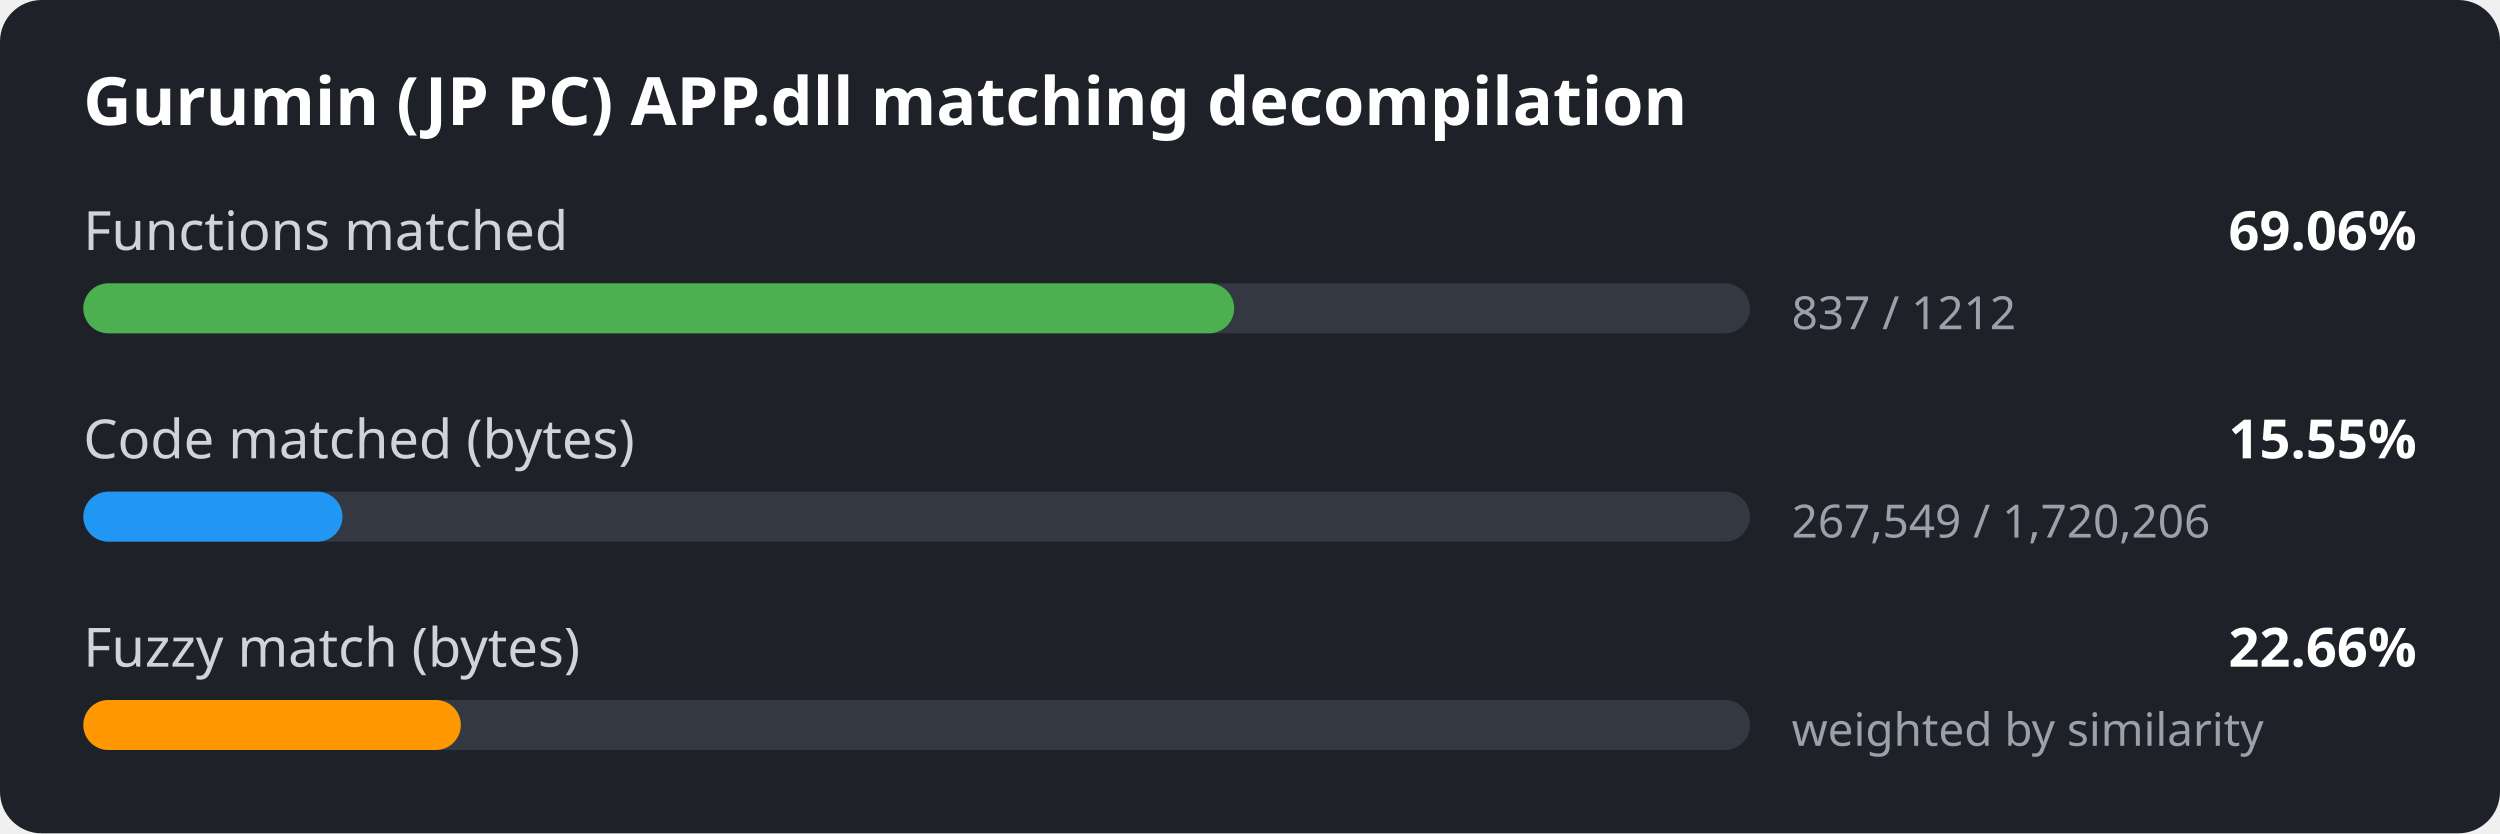
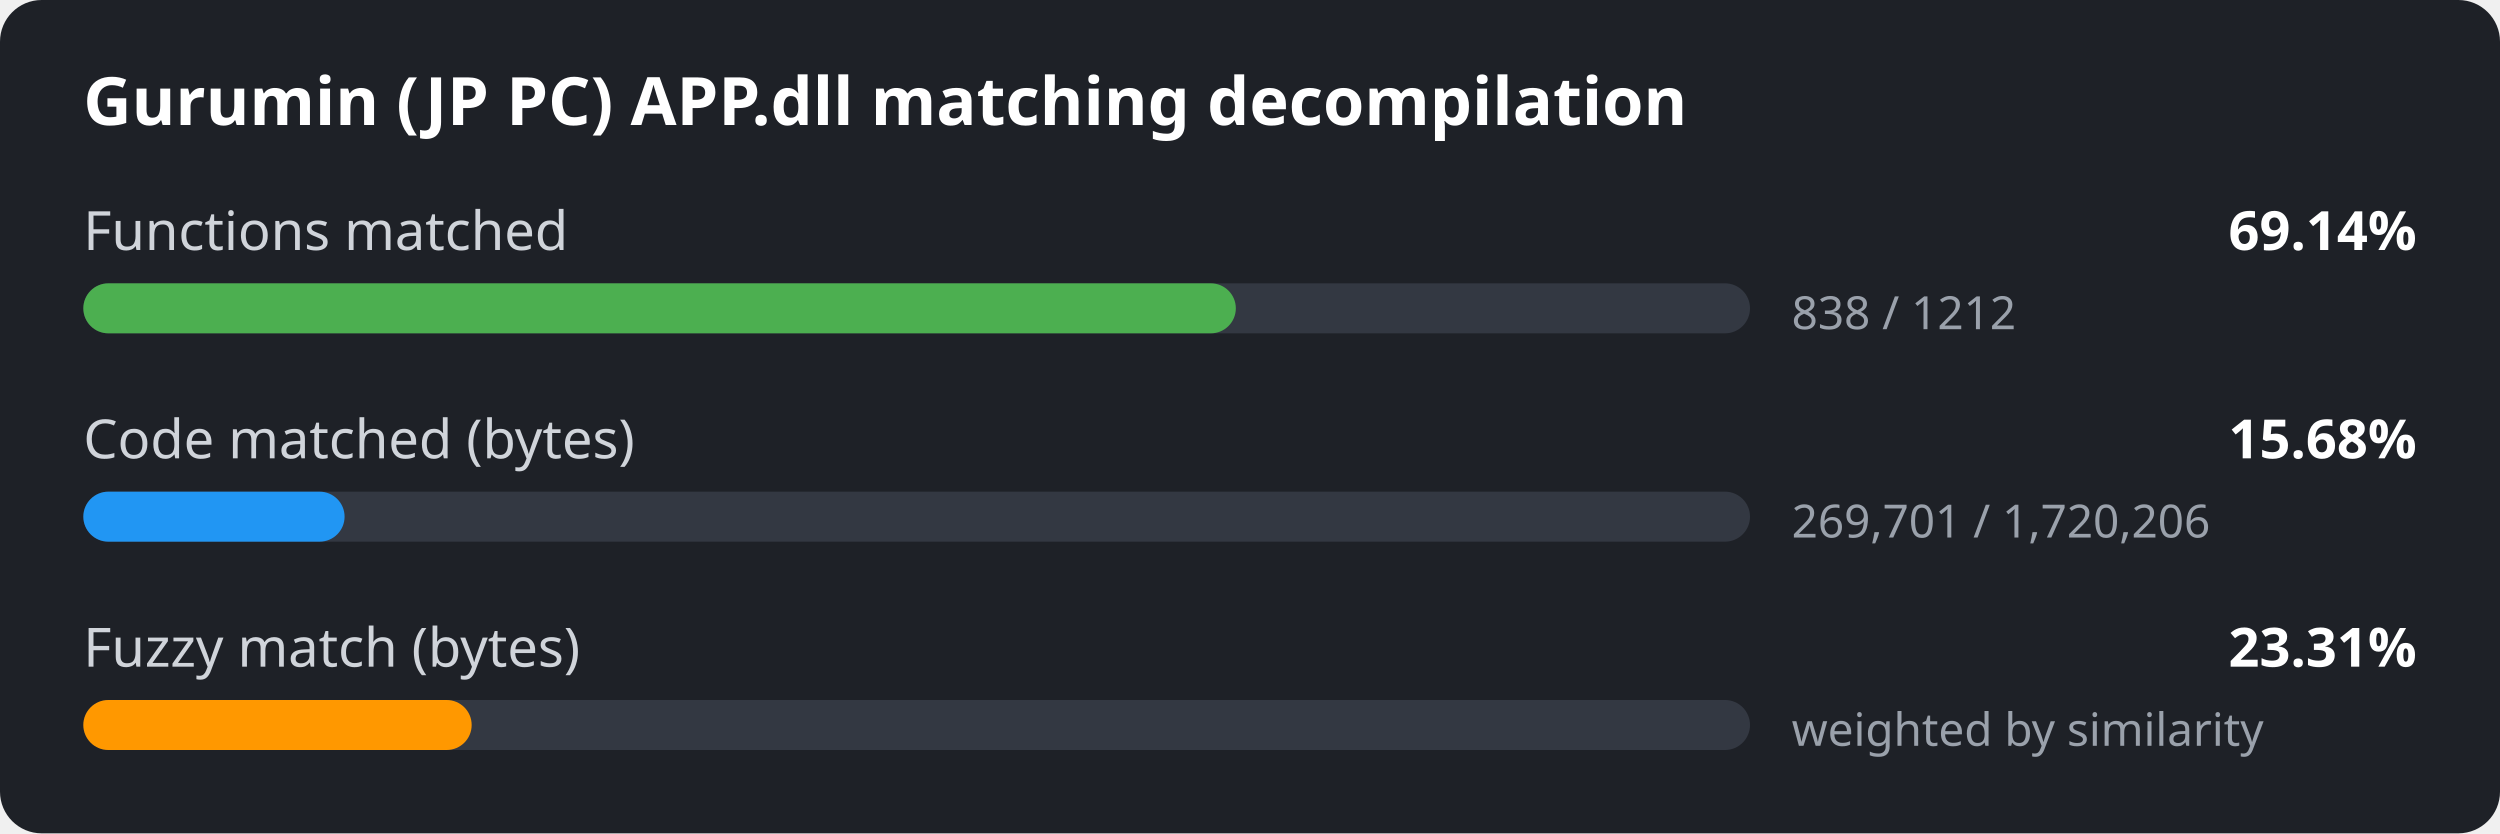
<svg xmlns="http://www.w3.org/2000/svg" width="600" height="200" viewBox="0 0 600 200">
  <style>
.bg { fill: #1e2127; }
.title { font: 600 16px sans-serif; fill: #ffffff; }
.label { font: 13px sans-serif; fill: #d0d4da; }
.value { font: 600 13px sans-serif; fill: #ffffff; }
.detail { font: 11px sans-serif; fill: #9aa1ab; }
.track { fill: #333842; }
</style>
  <rect width="600" height="200" rx="10" class="bg" />
  <text x="20" y="30" class="title">Gurumin (JP PC) APP.dll matching decompilation</text>
  <text x="20" y="60" class="label">Functions matched</text>
-   <text x="580" y="60" class="value" text-anchor="end">69.06%</text>
+   <text x="580" y="60" class="value" text-anchor="end">69.14%</text>
  <rect x="20" y="68" width="400" height="12" rx="6" class="track" />
-   <rect x="20" y="68" width="276.2" height="12" rx="6" fill="#4caf50" />
-   <text x="430" y="79" class="detail">837 / 1212</text>
+   <rect x="20" y="68" width="276.6" height="12" rx="6" fill="#4caf50" />
+   <text x="430" y="79" class="detail">838 / 1212</text>
  <text x="20" y="110" class="label">Code matched (bytes)</text>
-   <text x="580" y="110" class="value" text-anchor="end">15.55%</text>
+   <text x="580" y="110" class="value" text-anchor="end">15.68%</text>
  <rect x="20" y="118" width="400" height="12" rx="6" class="track" />
-   <rect x="20" y="118" width="62.2" height="12" rx="6" fill="#2196f3" />
-   <text x="430" y="129" class="detail">267,549 / 1,720,206</text>
+   <rect x="20" y="118" width="62.7" height="12" rx="6" fill="#2196f3" />
+   <text x="430" y="129" class="detail">269,701 / 1,720,206</text>
  <text x="20" y="160" class="label">Fuzzy match (bytes)</text>
-   <text x="580" y="160" class="value" text-anchor="end">22.66%</text>
+   <text x="580" y="160" class="value" text-anchor="end">23.31%</text>
  <rect x="20" y="168" width="400" height="12" rx="6" class="track" />
-   <rect x="20" y="168" width="90.6" height="12" rx="6" fill="#ff9800" />
+   <rect x="20" y="168" width="93.2" height="12" rx="6" fill="#ff9800" />
  <text x="430" y="179" class="detail">weighted by similarity</text>
</svg>
